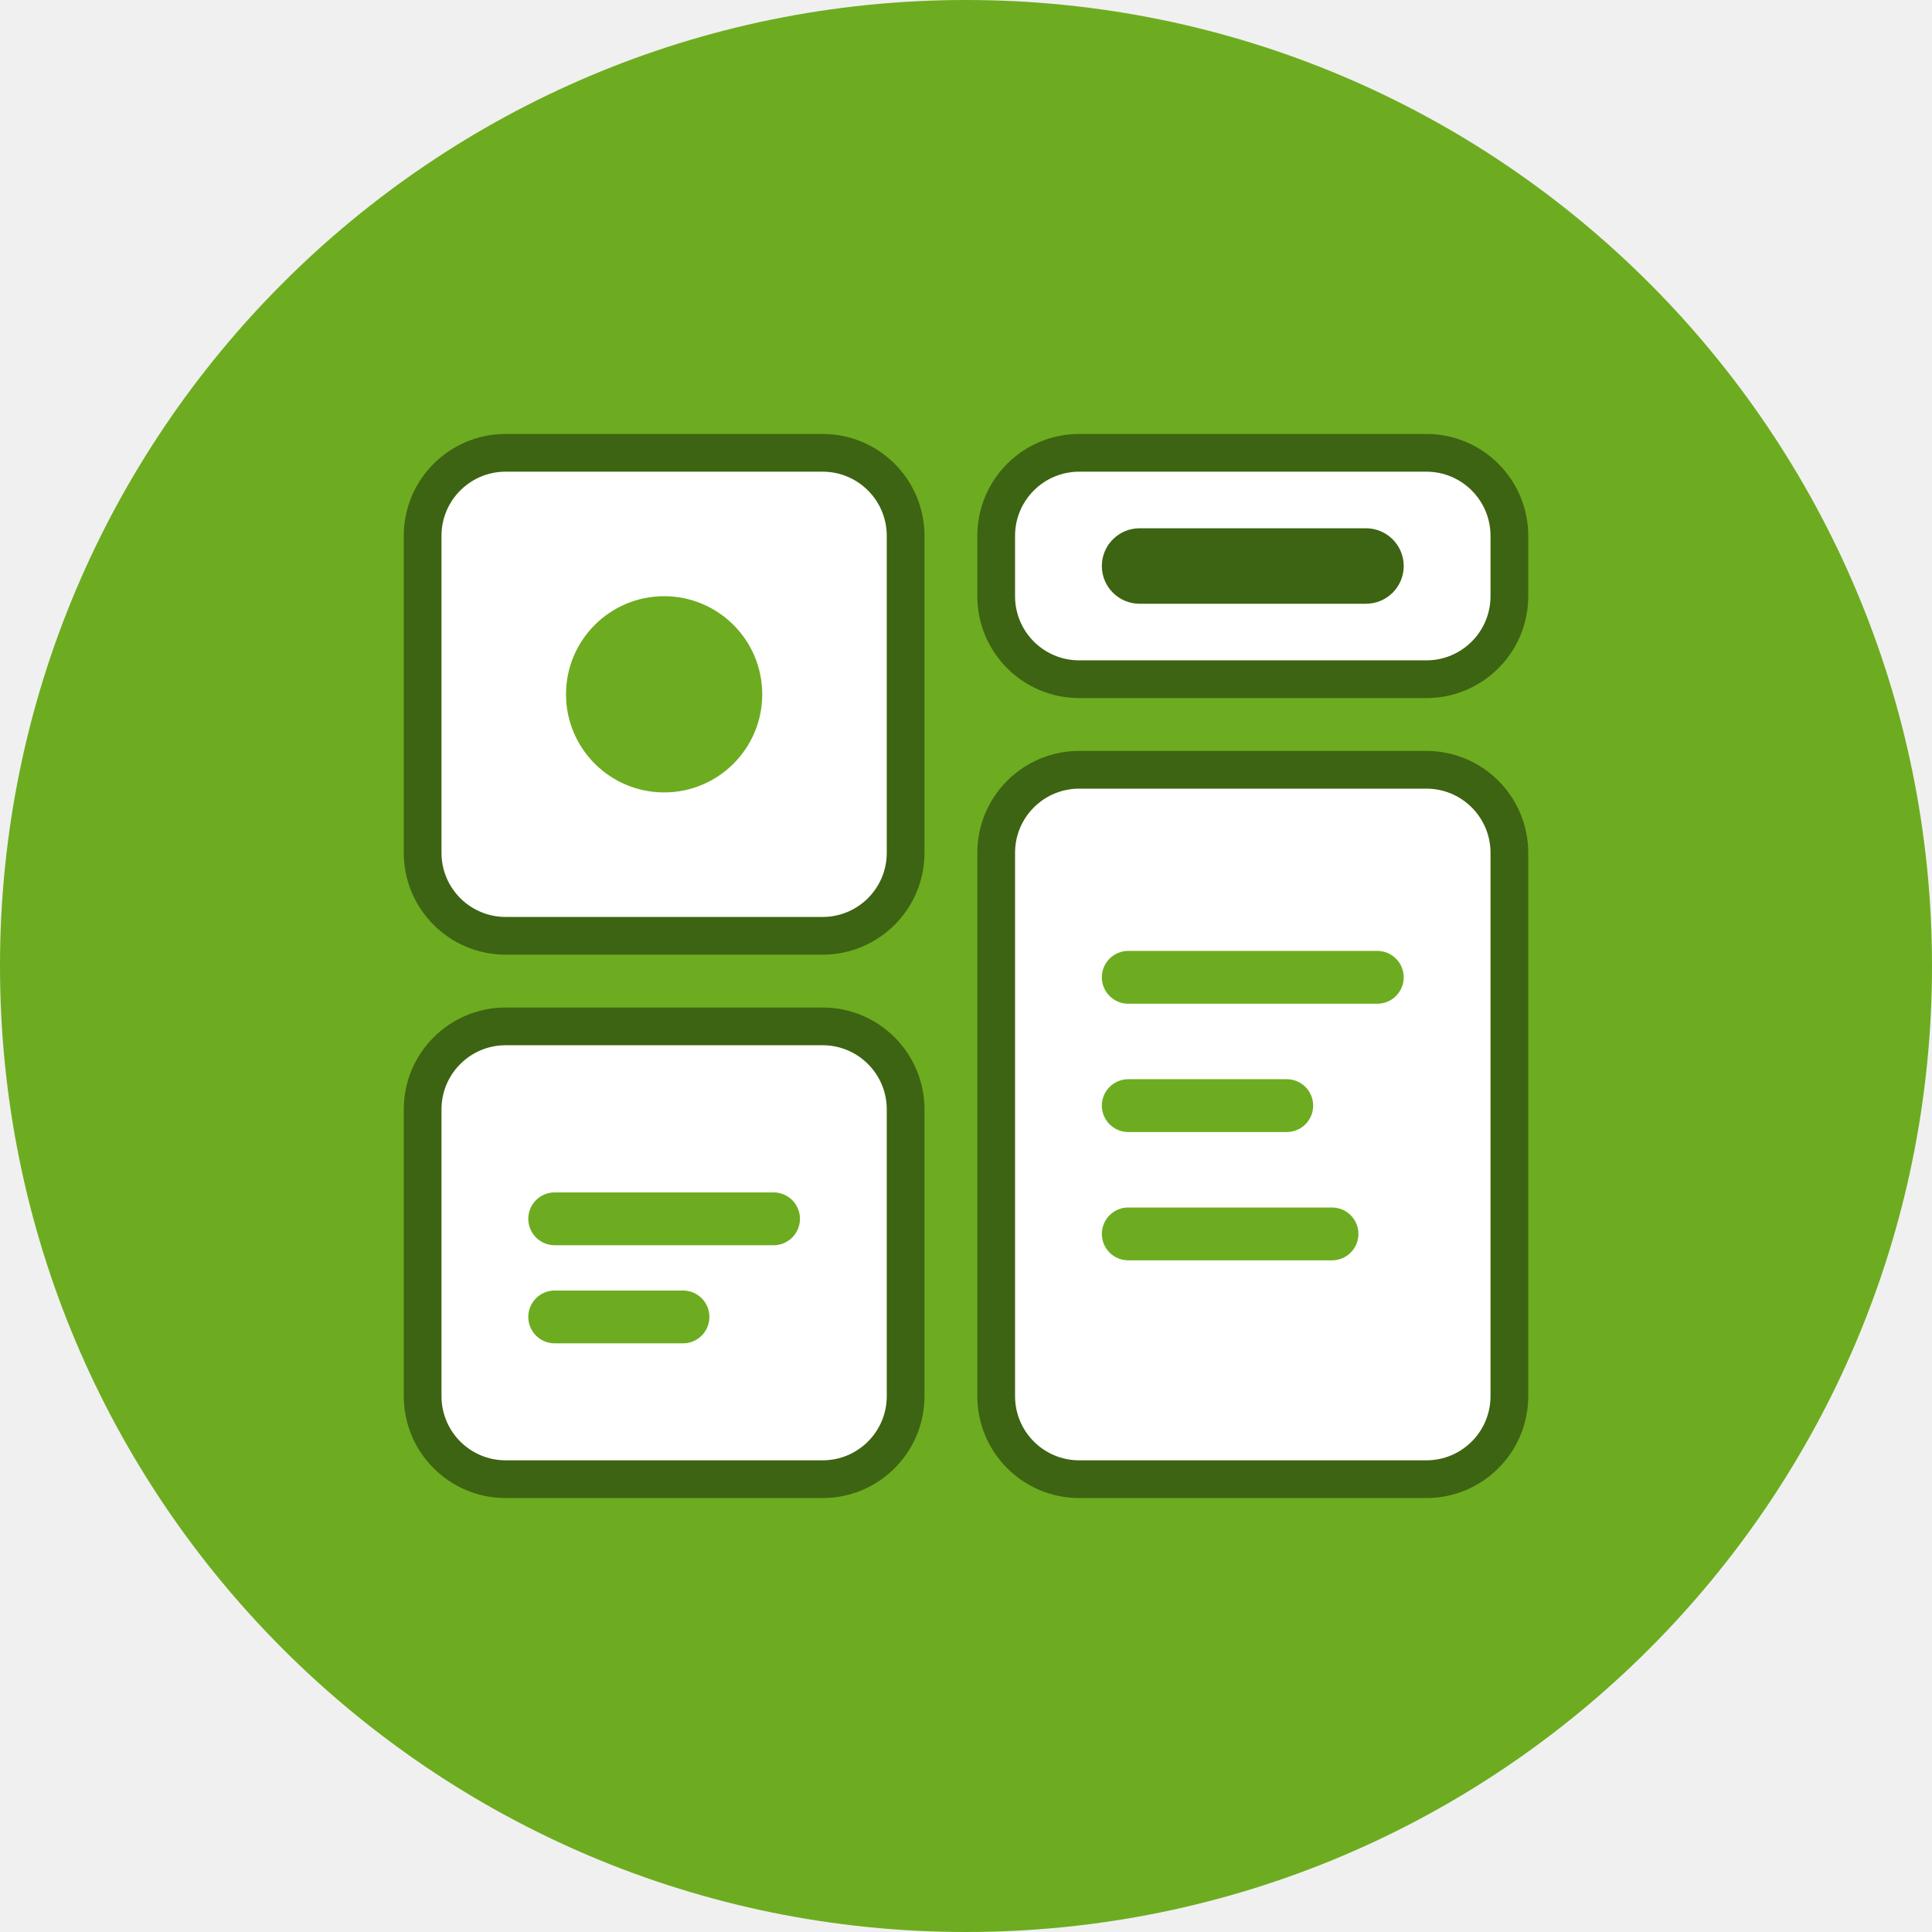
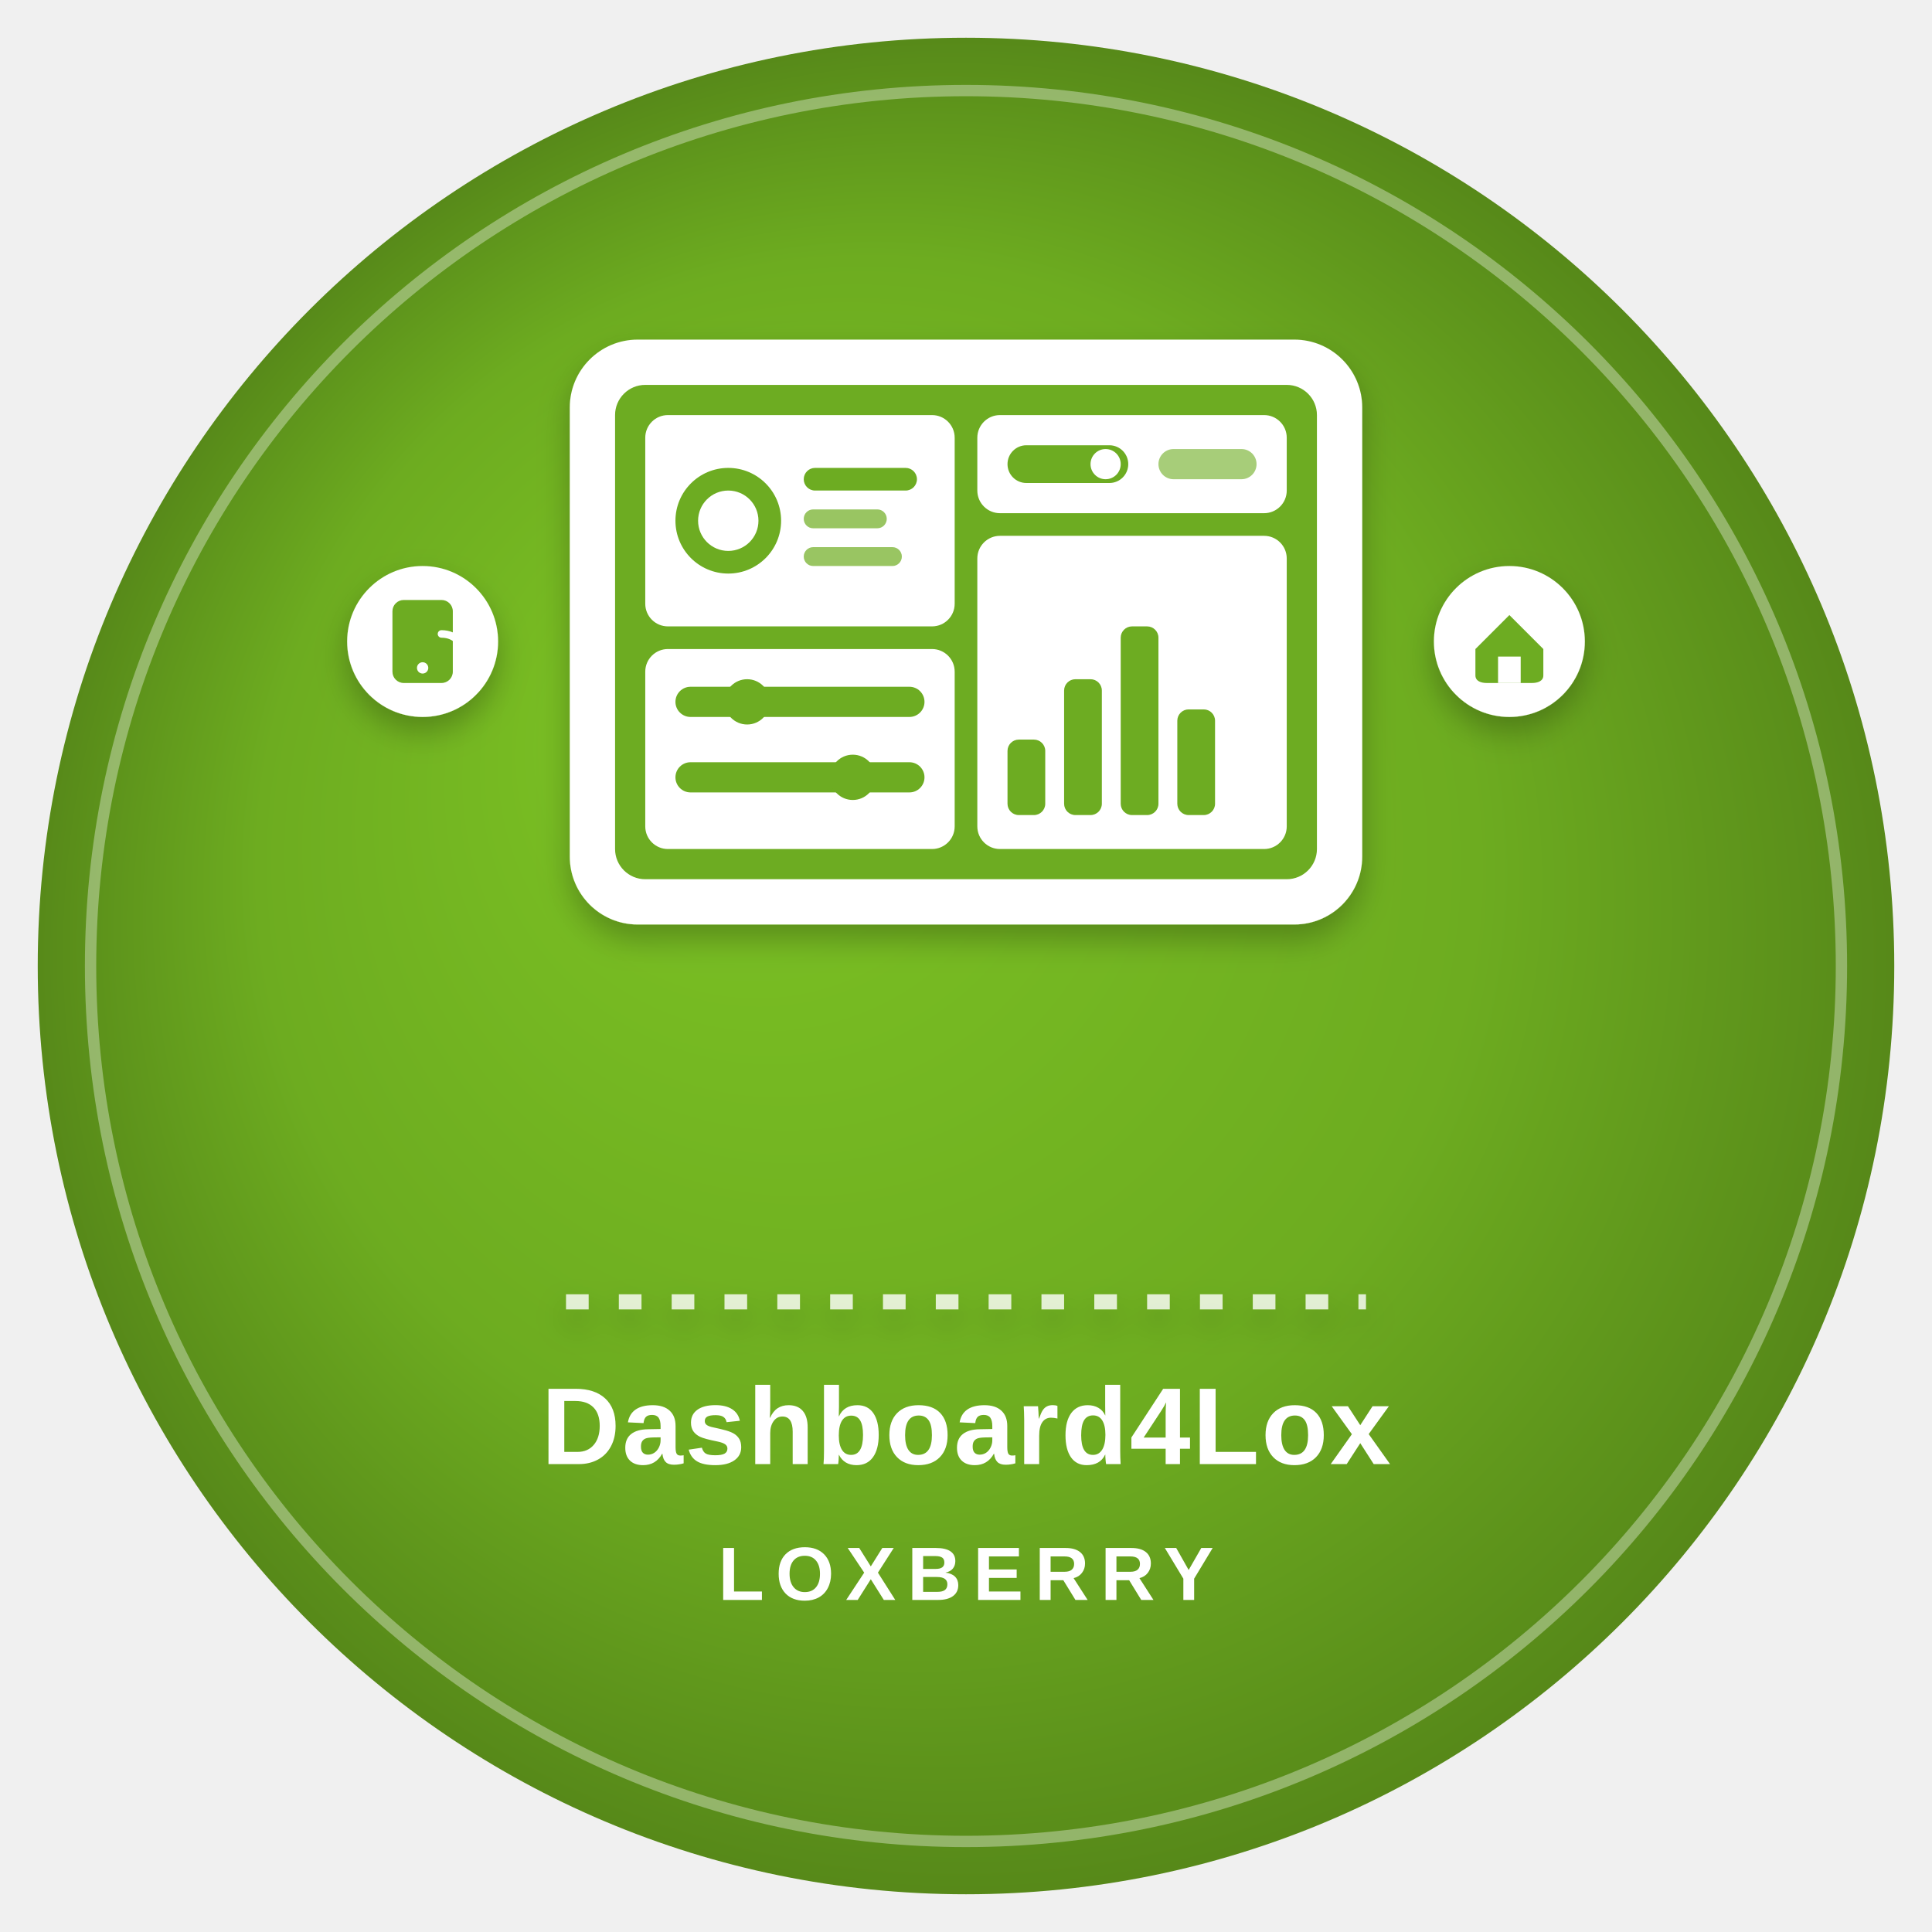
- <svg xmlns="http://www.w3.org/2000/svg" viewBox="0 0 512 512" width="512" height="512">
-   <circle cx="256" cy="256" r="256" fill="#6dac20" />
-   <g fill="#ffffff" stroke="#3d6412" stroke-width="10">
-     <rect x="112" y="120" width="128" height="128" rx="22" />
-     <rect x="264" y="120" width="136" height="60" rx="22" />
-     <rect x="264" y="204" width="136" height="188" rx="22" />
-     <rect x="112" y="272" width="128" height="120" rx="22" />
+ <svg xmlns="http://www.w3.org/2000/svg" width="512" height="512" viewBox="0 0 512 512" version="1.1">
+   <defs>
+     <radialGradient id="bg-grad" cx="50%" cy="50%" r="50%" fx="35%" fy="35%">
+       <stop offset="0%" stop-color="#7dc424" />
+       <stop offset="65%" stop-color="#6dac20" />
+       <stop offset="100%" stop-color="#568819" />
+     </radialGradient>
+     <filter id="shadow" x="-10%" y="-10%" width="120%" height="120%">
+       <feDropShadow dx="0" dy="4" stdDeviation="4" flood-color="#000000" flood-opacity="0.25" />
+     </filter>
+   </defs>
+   <circle cx="256" cy="256" r="246" fill="url(#bg-grad)" />
+   <circle cx="256" cy="256" r="232" fill="none" stroke="#ffffff" stroke-opacity="0.35" stroke-width="3" />
+   <g filter="url(#shadow)" fill="#ffffff">
+     <rect x="151" y="90" width="210" height="155" rx="18" fill="#ffffff" />
+     <rect x="163" y="102" width="186" height="131" rx="8" fill="#6dac20" />
+     <rect x="171" y="110" width="82" height="56" rx="6" fill="#ffffff" />
+     <circle cx="193" cy="138" r="14" fill="#6dac20" />
+     <circle cx="193" cy="138" r="8" fill="#ffffff" />
+     <rect x="213" y="124" width="30" height="6" rx="3" fill="#6dac20" />
+     <rect x="213" y="135" width="22" height="5" rx="2.5" fill="#6dac20" opacity="0.7" />
+     <rect x="213" y="145" width="26" height="5" rx="2.5" fill="#6dac20" opacity="0.7" />
+     <rect x="259" y="110" width="82" height="26" rx="6" fill="#ffffff" />
+     <rect x="267" y="118" width="32" height="10" rx="5" fill="#6dac20" />
+     <circle cx="293" cy="123" r="4" fill="#ffffff" />
+     <rect x="307" y="119" width="26" height="8" rx="4" fill="#6dac20" opacity="0.6" />
+     <rect x="259" y="142" width="82" height="83" rx="6" fill="#ffffff" />
+     <rect x="267" y="196" width="10" height="20" rx="3" fill="#6dac20" />
+     <rect x="282" y="180" width="10" height="36" rx="3" fill="#6dac20" />
+     <rect x="297" y="166" width="10" height="50" rx="3" fill="#6dac20" />
+     <rect x="312" y="188" width="10" height="28" rx="3" fill="#6dac20" />
+     <rect x="171" y="172" width="82" height="53" rx="6" fill="#ffffff" />
+     <rect x="179" y="182" width="66" height="8" rx="4" fill="#6dac20" />
+     <circle cx="198" cy="186" r="6" fill="#6dac20" />
+     <rect x="179" y="202" width="66" height="8" rx="4" fill="#6dac20" />
+     <circle cx="226" cy="206" r="6" fill="#6dac20" />
+     <g transform="translate(112, 170)">
+       <circle cx="0" cy="0" r="20" fill="#ffffff" />
+       <rect x="-8" y="-11" width="16" height="22" rx="3" fill="#6dac20" />
+       <circle cx="0" cy="7" r="1.5" fill="#ffffff" />
+       <path d="M 5 -2 C 9 -2 11 1 11 4 L 11 8" fill="none" stroke="#ffffff" stroke-width="2" stroke-linecap="round" />
+     </g>
+     <g transform="translate(400, 170)">
+       <circle cx="0" cy="0" r="20" fill="#ffffff" />
+       <path d="M -9 2 L 0 -7 L 9 2 L 9 9 C 9 10.5 7.5 11 6 11 L -6 11 C -7.5 11 -9 10.5 -9 9 Z" fill="#6dac20" />
+       <rect x="-3" y="4" width="6" height="7" fill="#ffffff" />
+     </g>
+     <path d="M 150 345 L 362 345" stroke="#ffffff" stroke-width="4" stroke-dasharray="6 8" opacity="0.8" />
  </g>
-   <g fill="#6dac20">
-     <circle cx="176" cy="184" r="26" />
-     <rect x="140" y="316" width="72" height="14" rx="7" />
-     <rect x="140" y="342" width="48" height="14" rx="7" />
-     <rect x="292" y="252" width="80" height="14" rx="7" />
-     <rect x="292" y="286" width="56" height="14" rx="7" />
-     <rect x="292" y="320" width="68" height="14" rx="7" />
-   </g>
-   <rect x="292" y="140" width="80" height="20" rx="10" fill="#3d6412" />
+   <text x="256" y="388" text-anchor="middle" fill="#ffffff" font-family="Arial, sans-serif" font-weight="900" font-size="29" letter-spacing="0.5">Dashboard4Lox</text>
+   <text x="256" y="424" text-anchor="middle" fill="#ffffff" font-family="Arial, sans-serif" font-weight="bold" font-size="20" letter-spacing="3">LOXBERRY</text>
</svg>
